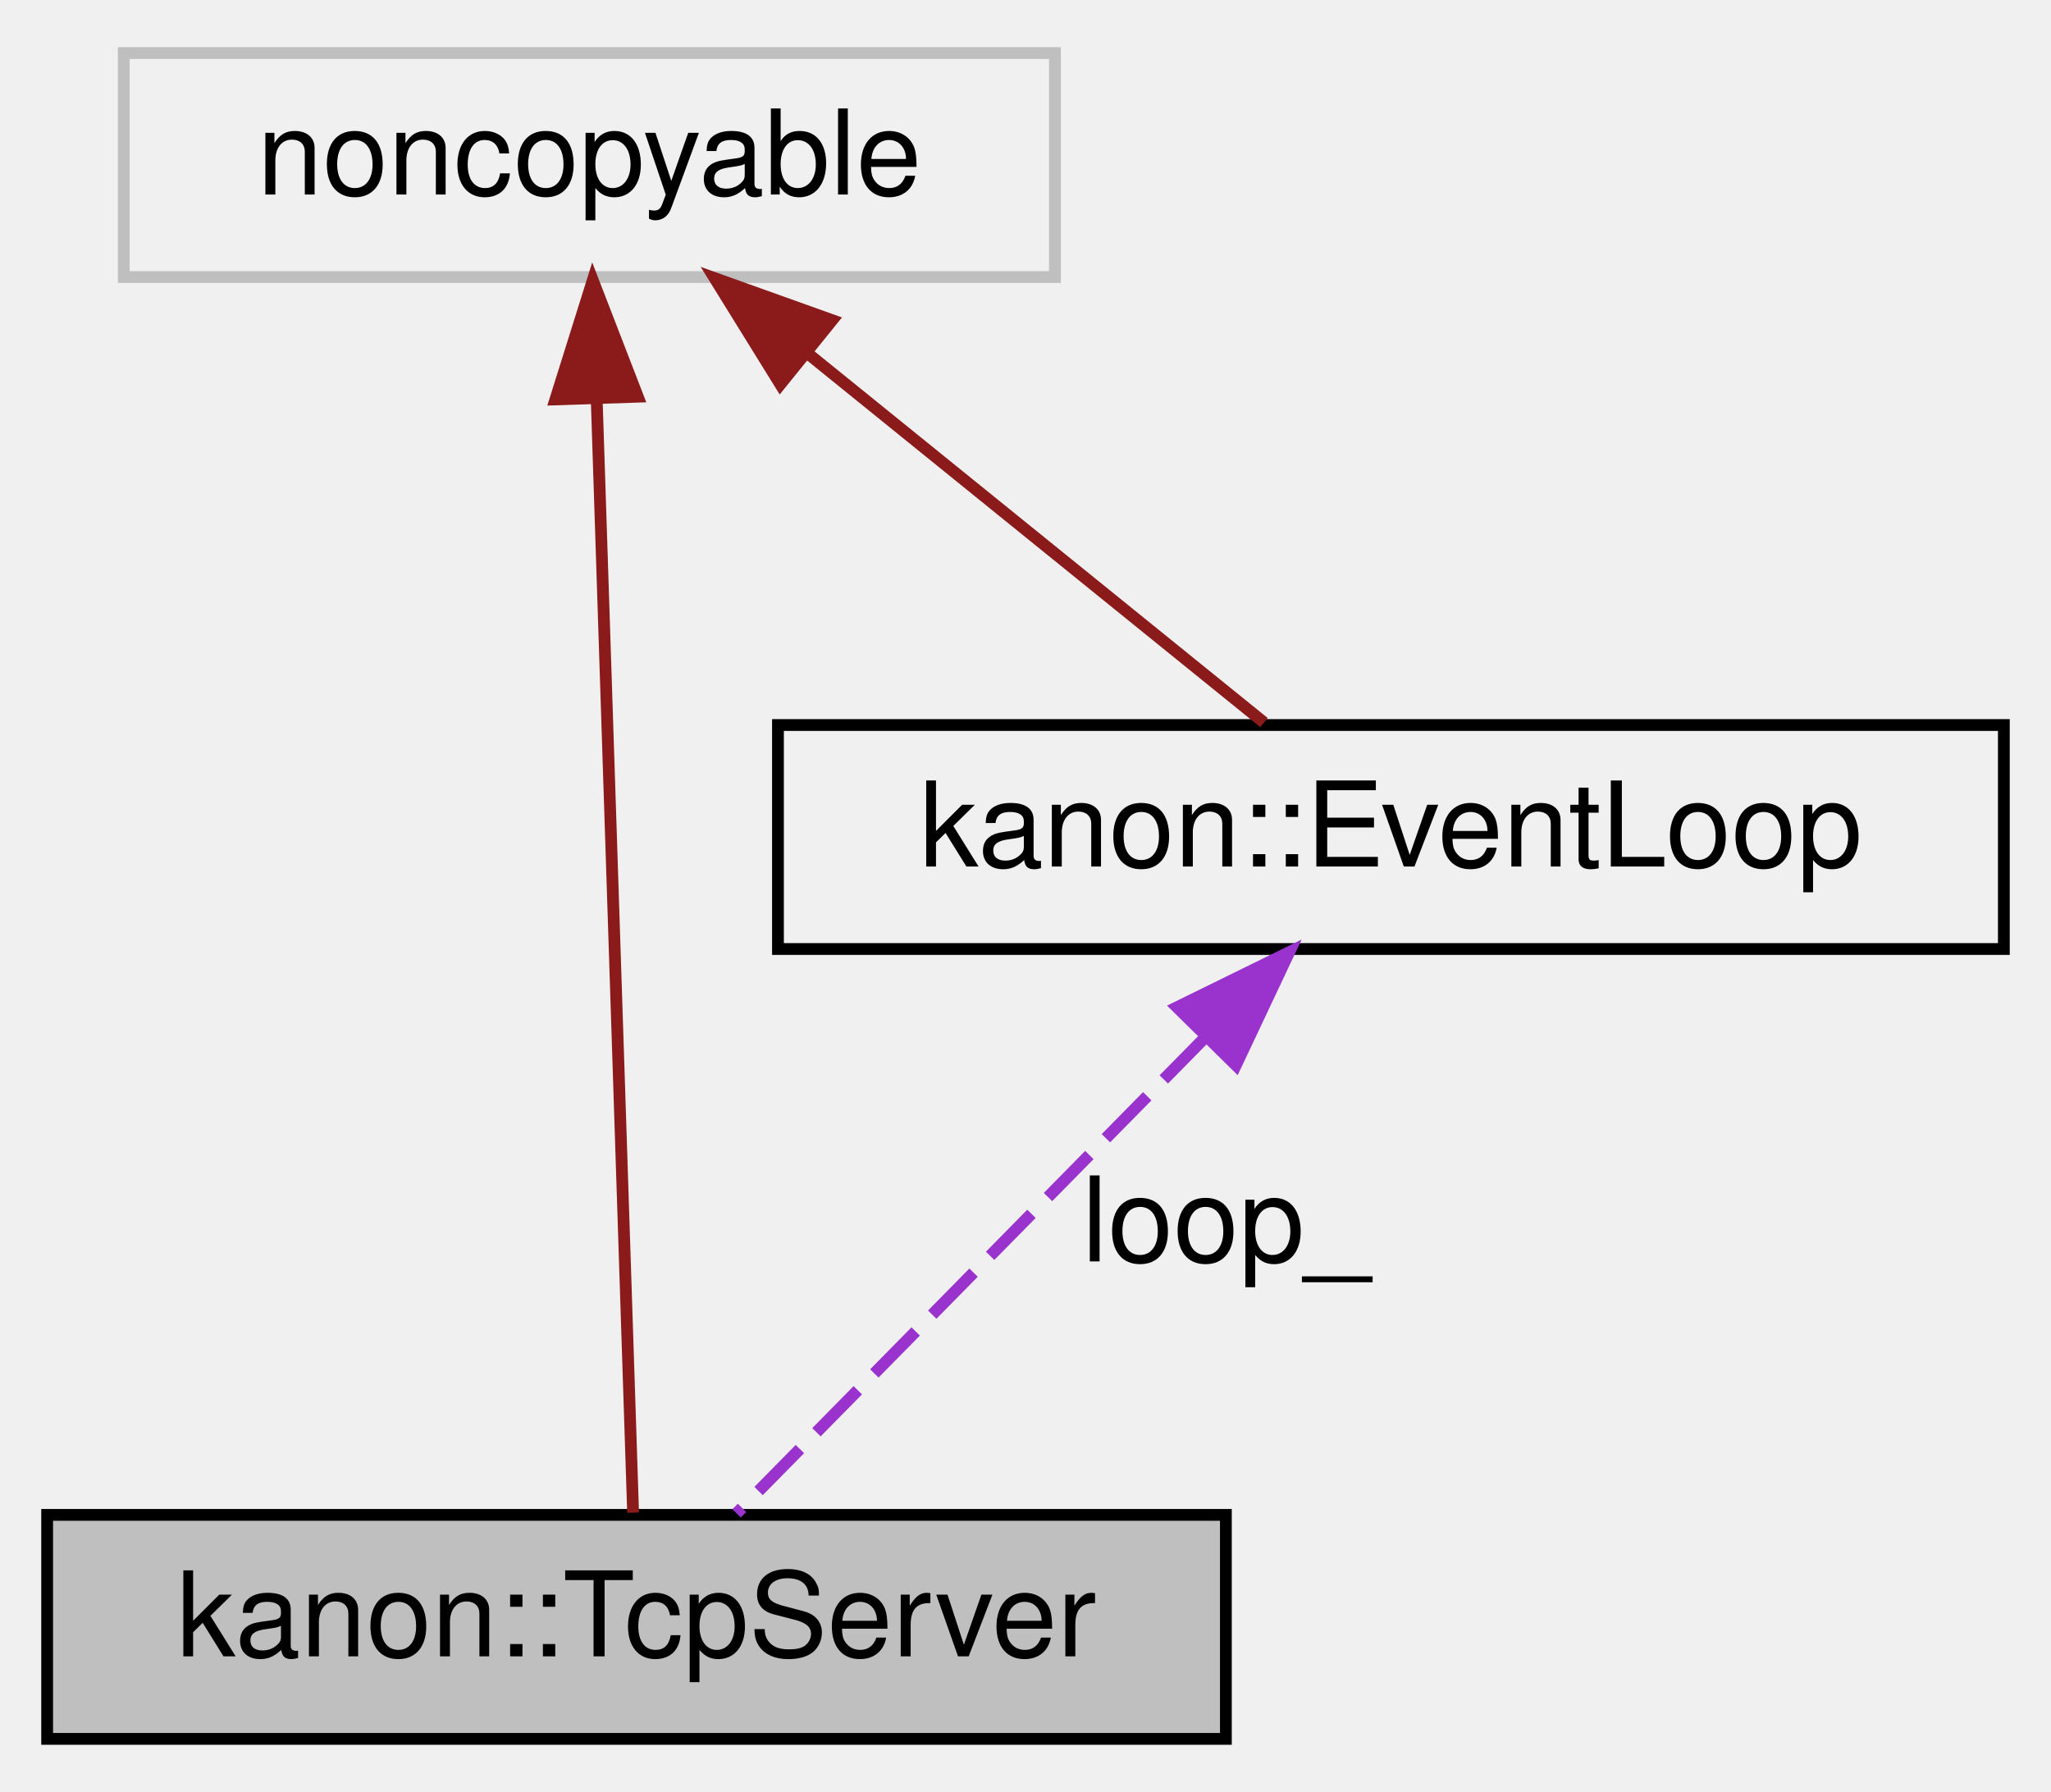
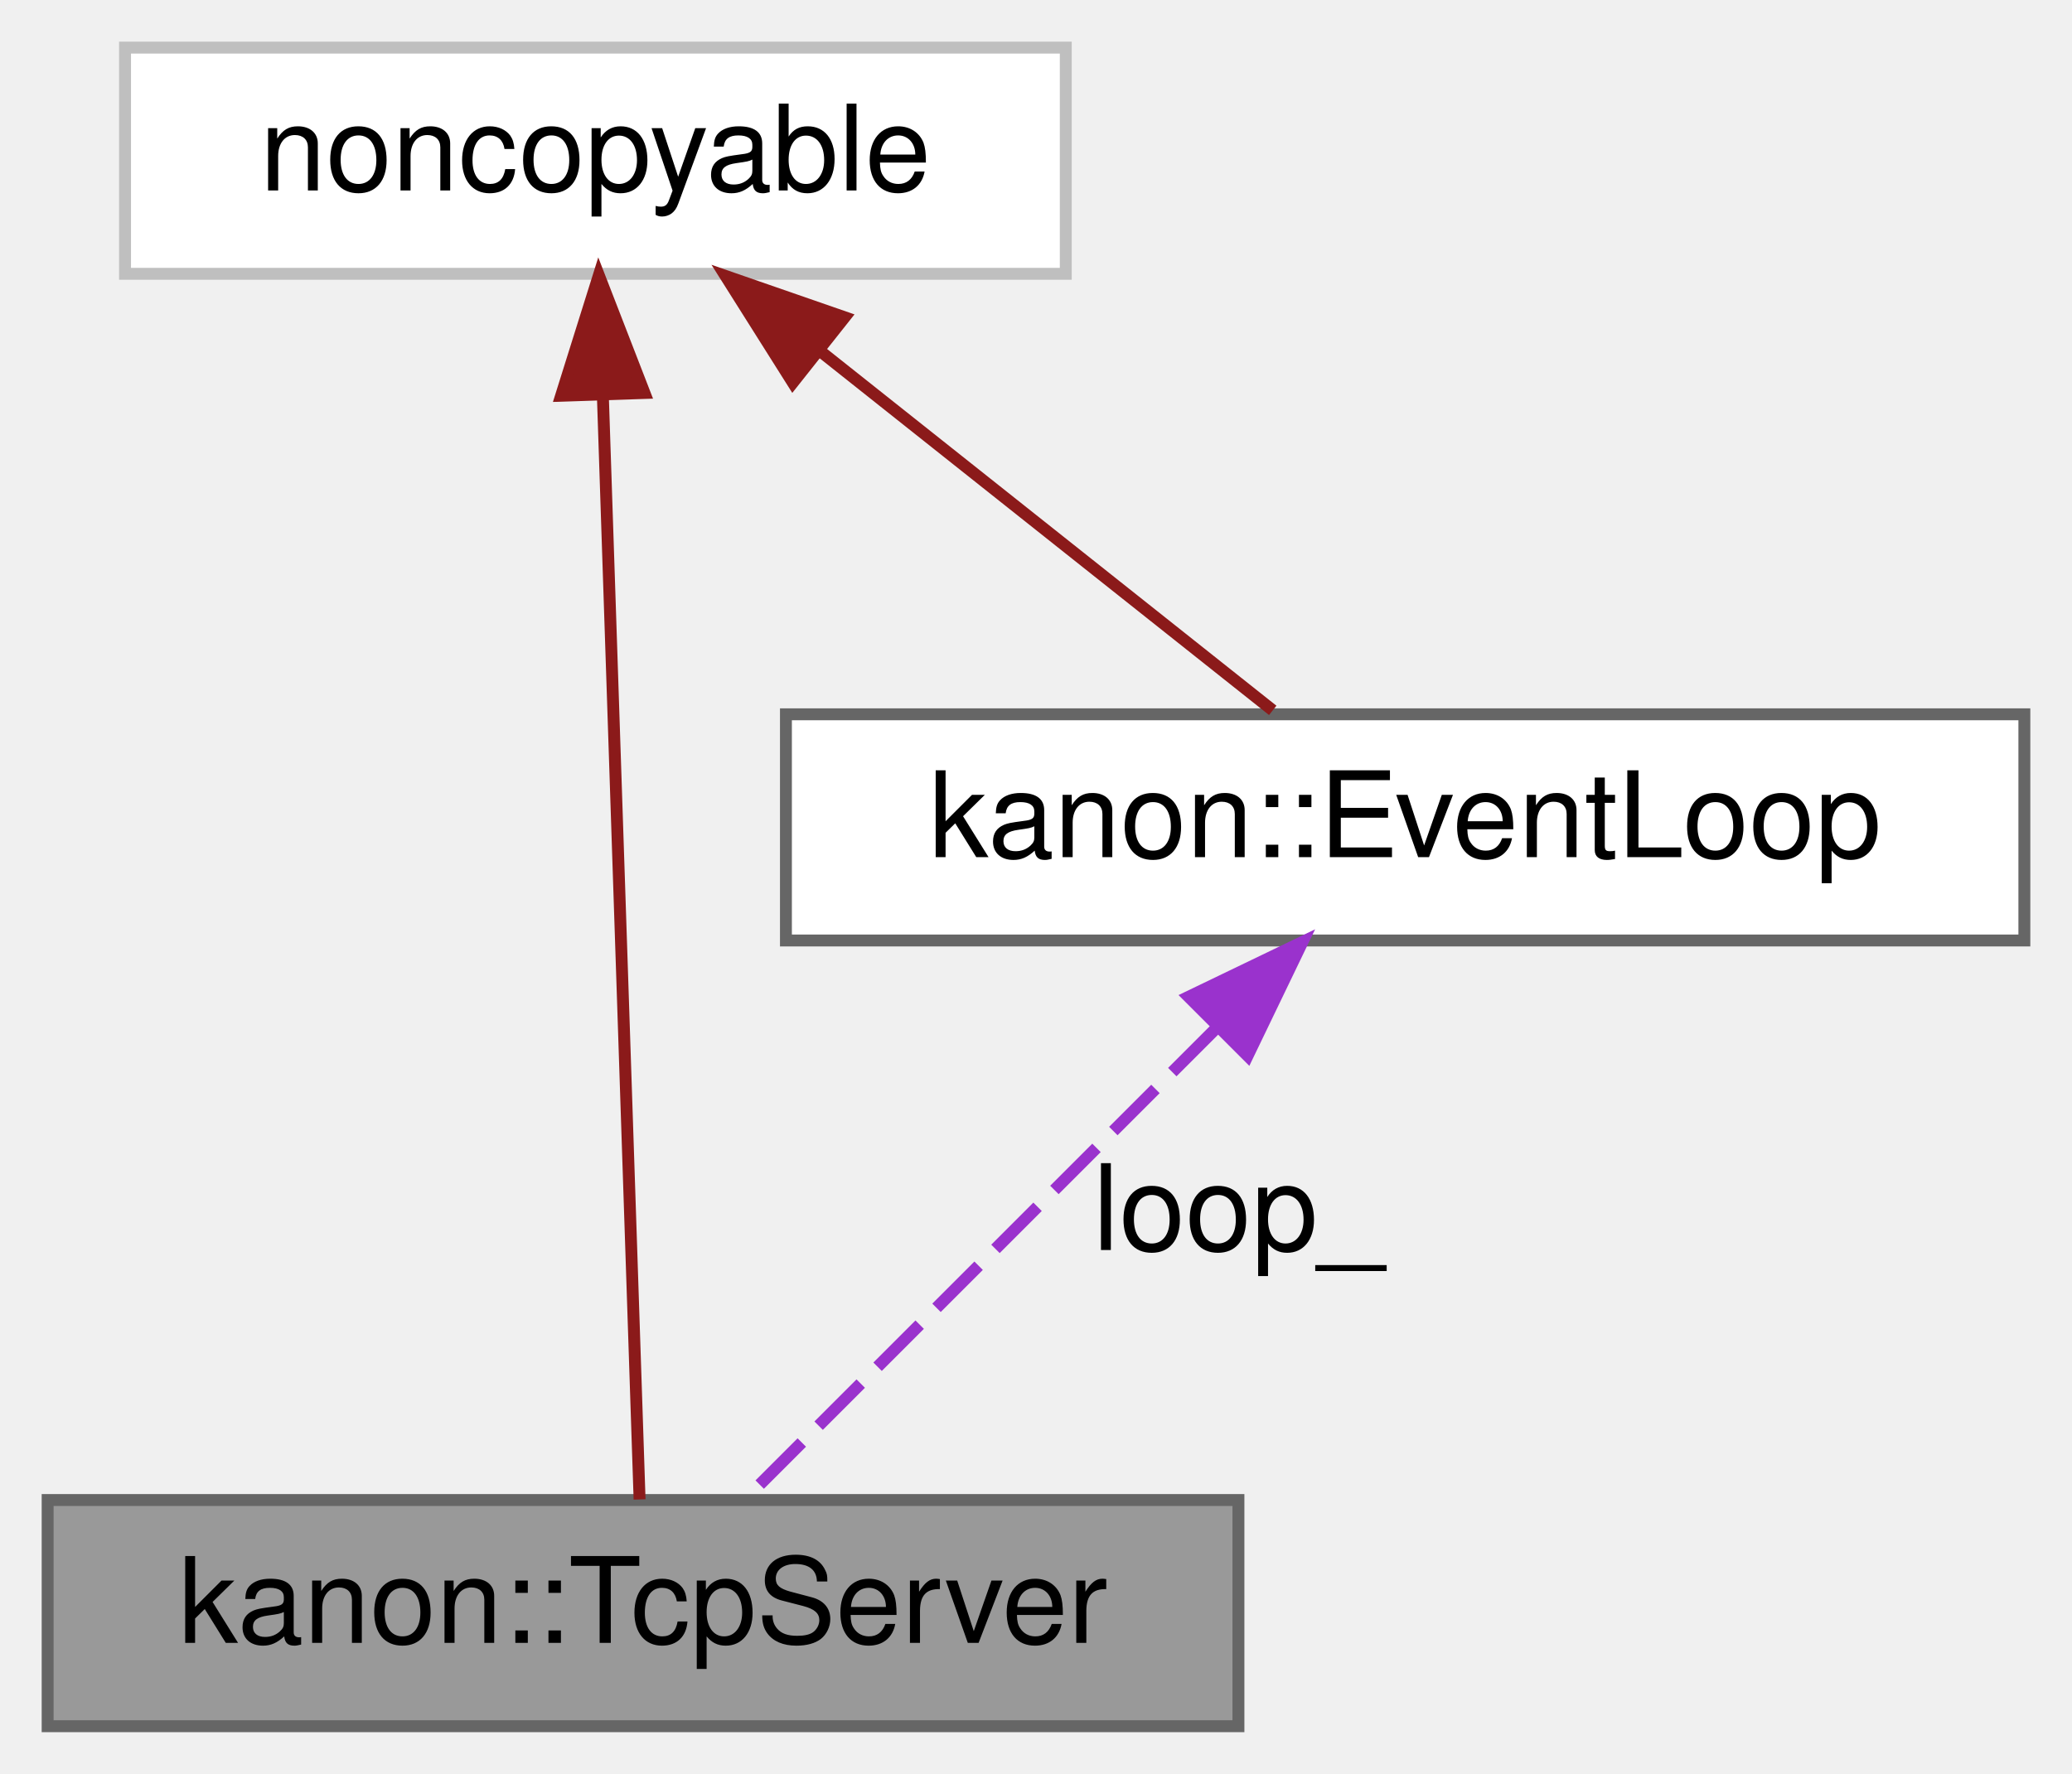
- <svg xmlns="http://www.w3.org/2000/svg" xmlns:xlink="http://www.w3.org/1999/xlink" width="174pt" height="152pt" viewBox="0.00 0.00 174.00 152.00">
-   <g id="graph0" class="graph" transform="scale(1 1) rotate(0) translate(4 148)">
+ <svg xmlns="http://www.w3.org/2000/svg" xmlns:xlink="http://www.w3.org/1999/xlink" width="174pt" height="149pt" viewBox="0.00 0.00 174.00 149.00">
+   <g id="graph0" class="graph" transform="scale(1 1) rotate(0) translate(4 145)">
    <g id="node1" class="node">
      <g id="a_node1">
        <a xlink:title="A Tcp server instance.">
-           <polygon fill="#bfbfbf" stroke="black" points="0,-0.5 0,-19.5 100,-19.5 100,-0.5 0,-0.5" />
-           <text text-anchor="middle" x="50" y="-7.5" font-family="Helvetica,sans-Serif" font-size="10.00">kanon::TcpServer</text>
+           <polygon fill="#999999" stroke="#666666" points="100,-19 0,-19 0,0 100,0 100,-19" />
+           <text text-anchor="middle" x="50" y="-7" font-family="Helvetica,sans-Serif" font-size="10.00">kanon::TcpServer</text>
        </a>
      </g>
    </g>
    <g id="node2" class="node">
      <g id="a_node2">
        <a xlink:title=" ">
-           <polygon fill="none" stroke="#bfbfbf" points="6.5,-124.5 6.5,-143.5 85.5,-143.5 85.5,-124.5 6.5,-124.5" />
-           <text text-anchor="middle" x="46" y="-131.5" font-family="Helvetica,sans-Serif" font-size="10.00">noncopyable</text>
+           <polygon fill="white" stroke="#bfbfbf" points="85.5,-141 6.5,-141 6.5,-122 85.5,-122 85.5,-141" />
+           <text text-anchor="middle" x="46" y="-129" font-family="Helvetica,sans-Serif" font-size="10.00">noncopyable</text>
        </a>
      </g>
    </g>
    <g id="edge1" class="edge">
-       <path fill="none" stroke="#8b1a1a" d="M46.62,-114.19C47.5,-87.4 49.07,-39.31 49.71,-19.69" />
-       <polygon fill="#8b1a1a" stroke="#8b1a1a" points="43.12,-114.12 46.29,-124.23 50.11,-114.35 43.12,-114.12" />
+       <path fill="none" stroke="#8b1a1a" d="M46.63,-111.65C47.51,-85.22 49.07,-38.26 49.71,-19.05" />
+       <polygon fill="#8b1a1a" stroke="#8b1a1a" points="43.12,-111.76 46.29,-121.87 50.12,-111.99 43.12,-111.76" />
    </g>
    <g id="node3" class="node">
      <g id="a_node3">
        <a xlink:href="classkanon_1_1EventLoop.html" target="_top" xlink:title="A loop that process various events.">
-           <polygon fill="none" stroke="black" points="62,-67.5 62,-86.5 166,-86.5 166,-67.5 62,-67.5" />
-           <text text-anchor="middle" x="114" y="-74.5" font-family="Helvetica,sans-Serif" font-size="10.00">kanon::EventLoop</text>
+           <polygon fill="white" stroke="#666666" points="166,-85 62,-85 62,-66 166,-66 166,-85" />
+           <text text-anchor="middle" x="114" y="-73" font-family="Helvetica,sans-Serif" font-size="10.00">kanon::EventLoop</text>
        </a>
      </g>
    </g>
    <g id="edge3" class="edge">
-       <path fill="none" stroke="#8b1a1a" d="M64.55,-118C76.96,-107.96 92.85,-95.1 103.23,-86.71" />
-       <polygon fill="#8b1a1a" stroke="#8b1a1a" points="62.2,-115.4 56.62,-124.41 66.6,-120.84 62.2,-115.4" />
+       <path fill="none" stroke="#8b1a1a" d="M64.76,-115.6C77,-105.88 92.56,-93.53 102.88,-85.33" />
+       <polygon fill="#8b1a1a" stroke="#8b1a1a" points="62.58,-112.86 56.93,-121.82 66.93,-118.35 62.58,-112.86" />
    </g>
    <g id="edge2" class="edge">
-       <path fill="none" stroke="#9a32cd" stroke-dasharray="5,2" d="M98.24,-60C85.69,-47.25 68.6,-29.89 58.49,-19.63" />
-       <polygon fill="#9a32cd" stroke="#9a32cd" points="95.86,-62.56 105.37,-67.23 100.85,-57.65 95.86,-62.56" />
-       <text text-anchor="middle" x="100" y="-41" font-family="Helvetica,sans-Serif" font-size="10.00"> loop_</text>
+       <path fill="none" stroke="#9a32cd" stroke-dasharray="5,2" d="M97.98,-58.48C85.62,-46.12 68.99,-29.49 58.91,-19.41" />
+       <polygon fill="#9a32cd" stroke="#9a32cd" points="95.82,-61.27 105.37,-65.87 100.77,-56.32 95.82,-61.27" />
+       <text text-anchor="middle" x="100" y="-40" font-family="Helvetica,sans-Serif" font-size="10.00"> loop_</text>
    </g>
  </g>
</svg>
